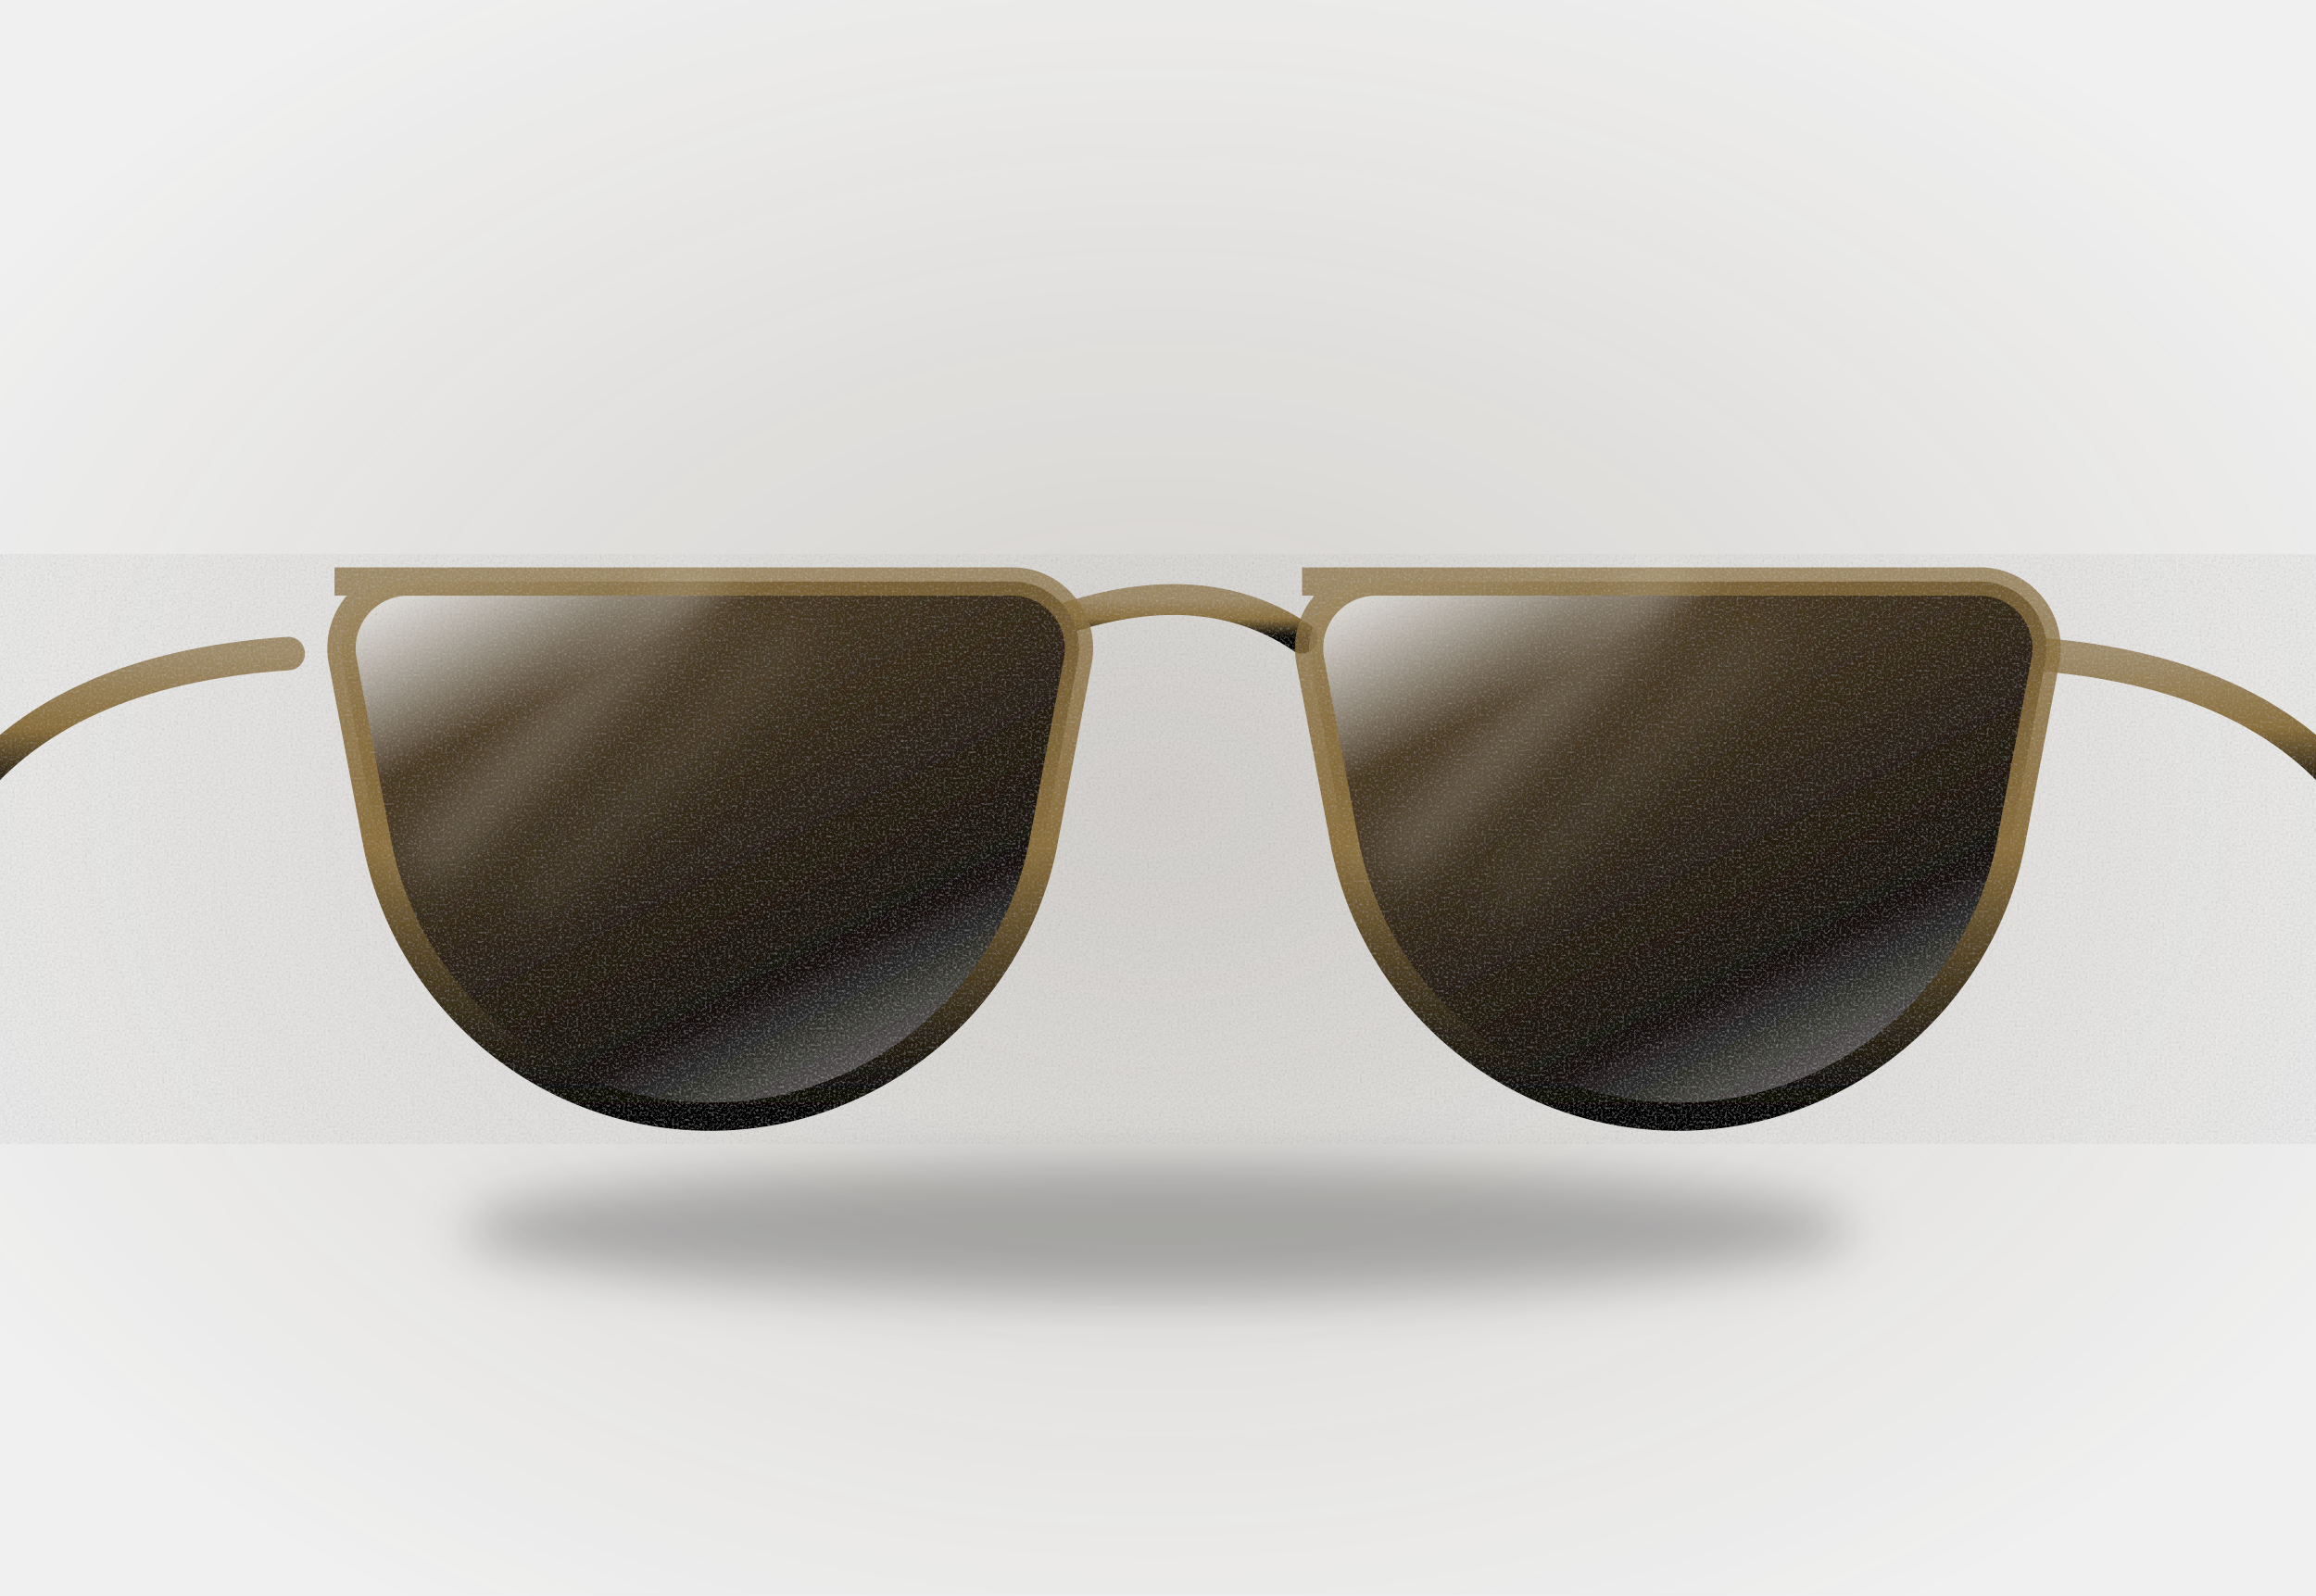
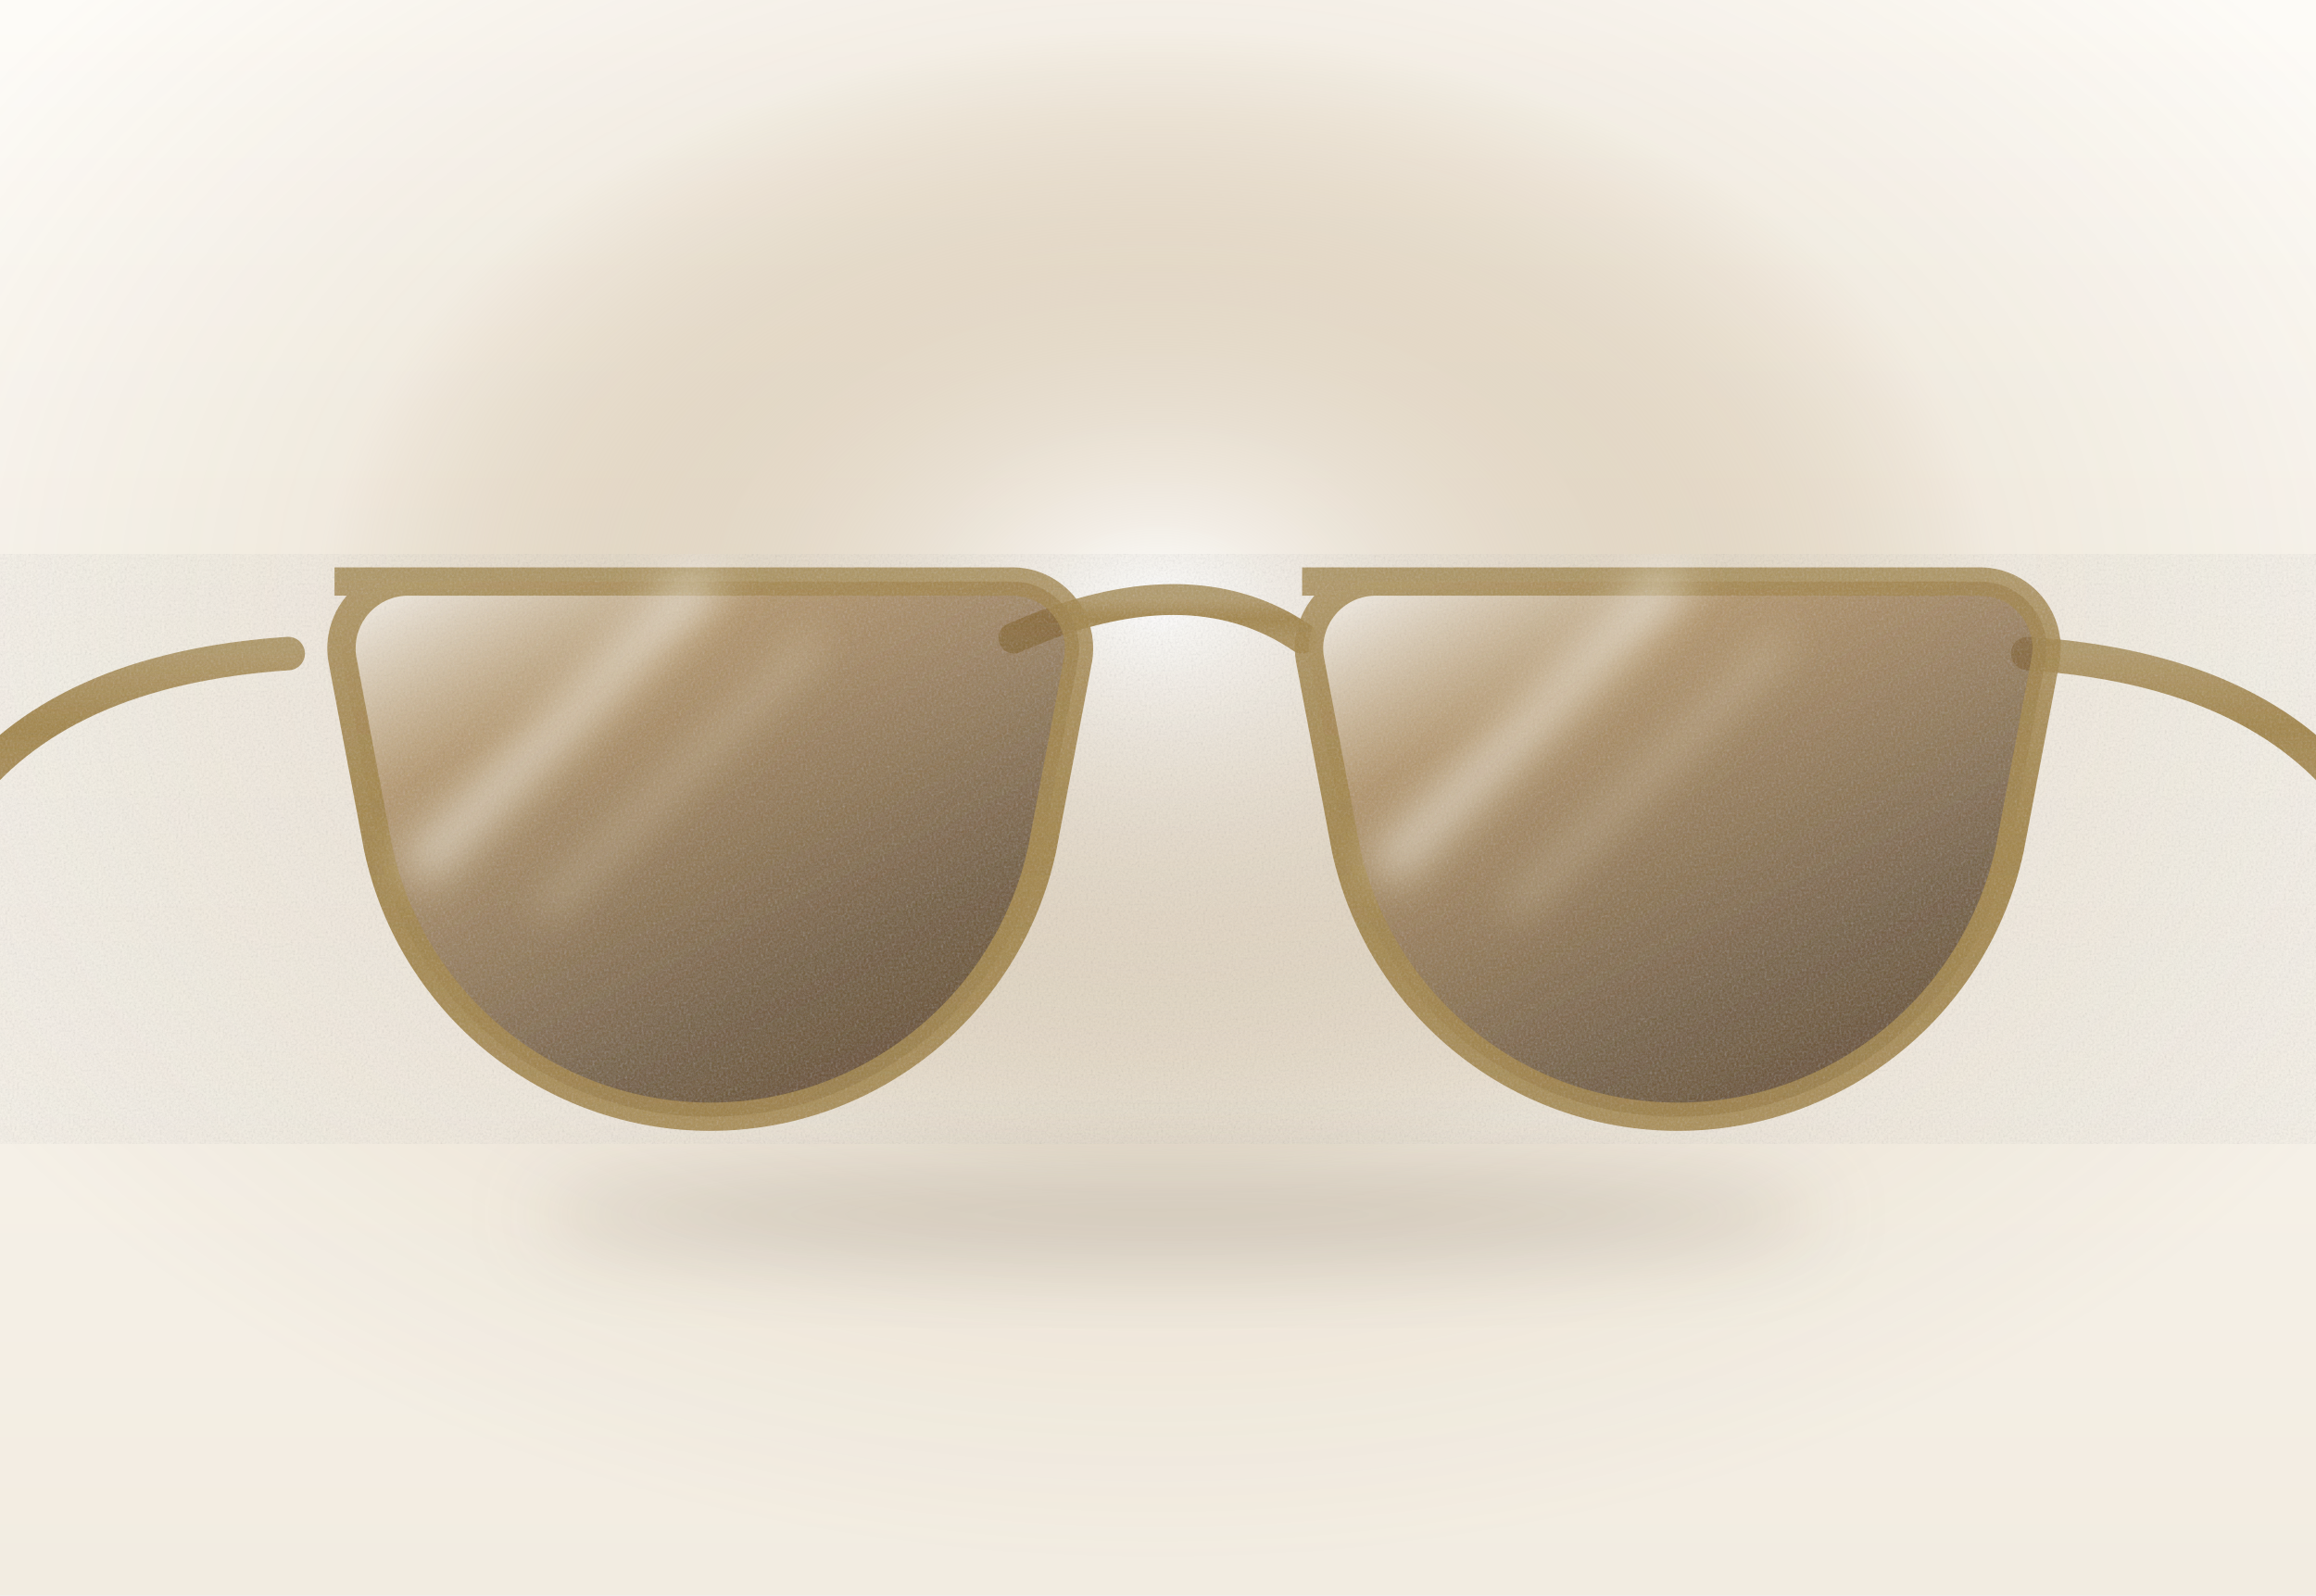
<svg xmlns="http://www.w3.org/2000/svg" viewBox="0 0 900 620" width="900" height="620" fill="none">
  <defs>
+     <linearGradient id="pg" x1="0" y1="0" x2="0" y2="1">
+       <stop offset="0" stop-color="#fdfbf7" />
+       <stop offset="1" stop-color="#f2ece1" />
+     </linearGradient>
+     <radialGradient id="key" cx=".5" cy=".38" r=".6">
+       <stop offset="0" stop-color="#ffffff" stop-opacity=".95" />
+       <stop offset=".6" stop-color="#a07c46" stop-opacity=".10" />
+       <stop offset="1" stop-color="#a07c46" stop-opacity="0" />
+     </radialGradient>
    <filter id="eg" x="-5%" y="-5%" width="110%" height="110%">
-       <feTurbulence type="fractalNoise" baseFrequency="1.1" numOctaves="4" seed="14" result="n" />
+       <feTurbulence type="fractalNoise" baseFrequency="1.1" numOctaves="4" seed="26" result="n" />
      <feColorMatrix in="n" type="saturate" values="0" result="d" />
      <feComponentTransfer in="d" result="g">
-         <feFuncA type="linear" slope="0.32" />
+         <feFuncA type="linear" slope="0.22" />
      </feComponentTransfer>
-       <feBlend in="SourceGraphic" in2="g" mode="overlay" />
+       <feBlend in="SourceGraphic" in2="g" mode="soft-light" />
    </filter>
-     <filter id="eb" x="-50%" y="-50%" width="200%" height="200%">
-       <feGaussianBlur stdDeviation="10" />
+     <filter id="eb" x="-60%" y="-60%" width="220%" height="220%">
+       <feGaussianBlur stdDeviation="8" />
+     </filter>
+     <filter id="es" x="-60%" y="-60%" width="220%" height="220%">
+       <feGaussianBlur stdDeviation="16" />
    </filter>
    <linearGradient id="lens" x1="0" y1="0" x2=".7" y2="1">
-       <stop offset="0" stop-color="#ffffff" stop-opacity=".55" />
-       <stop offset=".28" stop-color="#4a3a22" />
-       <stop offset=".78" stop-color="#161009" />
-       <stop offset="1" stop-color="#000" stop-opacity=".65" />
+       <stop offset="0" stop-color="#ffffff" stop-opacity=".72" />
+       <stop offset=".3" stop-color="#a07c46" stop-opacity=".72" />
+       <stop offset=".8" stop-color="#5e4522" stop-opacity=".82" />
+       <stop offset="1" stop-color="#5e4522" stop-opacity=".92" />
    </linearGradient>
    <linearGradient id="fr" x1="0" y1="0" x2="0" y2="1">
-       <stop offset="0" stop-color="#8a6f3c" stop-opacity=".75" />
-       <stop offset=".5" stop-color="#8a6f3c" />
-       <stop offset="1" stop-color="#000" />
+       <stop offset="0" stop-color="#a4884e" stop-opacity=".82" />
+       <stop offset=".5" stop-color="#a4884e" />
+       <stop offset="1" stop-color="#a4884e" stop-opacity=".9" />
    </linearGradient>
-     <radialGradient id="eamb" cx=".5" cy=".5" r=".6">
-       <stop offset="0" stop-color="#4a3a22" stop-opacity=".18" />
-       <stop offset="1" stop-color="#4a3a22" stop-opacity="0" />
-     </radialGradient>
  </defs>
-   <rect width="900" height="620" fill="url(#eamb)" />
-   <ellipse cx="450" cy="478" rx="270" ry="26" fill="#000" opacity=".26" filter="url(#eb)" />
+   <rect width="900" height="620" fill="url(#pg)" />
+   <rect width="900" height="620" fill="url(#key)" />
+   <ellipse cx="458" cy="472" rx="250" ry="20" fill="#6d6250" opacity=".22" filter="url(#es)" />
  <g filter="url(#eg)">
    <path d="M112 254 q-90 6 -128 58" stroke="url(#fr)" stroke-width="13" stroke-linecap="round" />
    <path d="M788 254 q90 6 128 58" stroke="url(#fr)" stroke-width="13" stroke-linecap="round" />
    <path d="M394 248 q68 -30 112 0" stroke="url(#fr)" stroke-width="12" stroke-linecap="round" />
    <path d="M130 226 h264 a26 26 0 0 1 25 30 l-14 74 a132 132 0 0 1 -258 0 l-14 -74 a26 26 0 0 1 25 -30 z" fill="url(#lens)" stroke="url(#fr)" stroke-width="11" />
    <path d="M506 226 h264 a26 26 0 0 1 25 30 l-14 74 a132 132 0 0 1 -258 0 l-14 -74 a26 26 0 0 1 25 -30 z" fill="url(#lens)" stroke="url(#fr)" stroke-width="11" />
-     <path d="M166 334 l104 -104" stroke="#fff" stroke-width="16" opacity=".26" stroke-linecap="round" filter="url(#eb)" />
-     <path d="M206 352 l104 -104" stroke="#fff" stroke-width="7" opacity=".20" stroke-linecap="round" filter="url(#eb)" />
-     <path d="M542 334 l104 -104" stroke="#fff" stroke-width="16" opacity=".26" stroke-linecap="round" filter="url(#eb)" />
-     <path d="M582 352 l104 -104" stroke="#fff" stroke-width="7" opacity=".20" stroke-linecap="round" filter="url(#eb)" />
+     <path d="M166 334 l104 -104" stroke="#fff" stroke-width="18" opacity=".5" stroke-linecap="round" filter="url(#eb)" />
+     <path d="M212 354 l104 -104" stroke="#fff" stroke-width="7" opacity=".38" stroke-linecap="round" filter="url(#eb)" />
+     <path d="M542 334 l104 -104" stroke="#fff" stroke-width="18" opacity=".5" stroke-linecap="round" filter="url(#eb)" />
+     <path d="M588 354 l104 -104" stroke="#fff" stroke-width="7" opacity=".38" stroke-linecap="round" filter="url(#eb)" />
  </g>
</svg>
